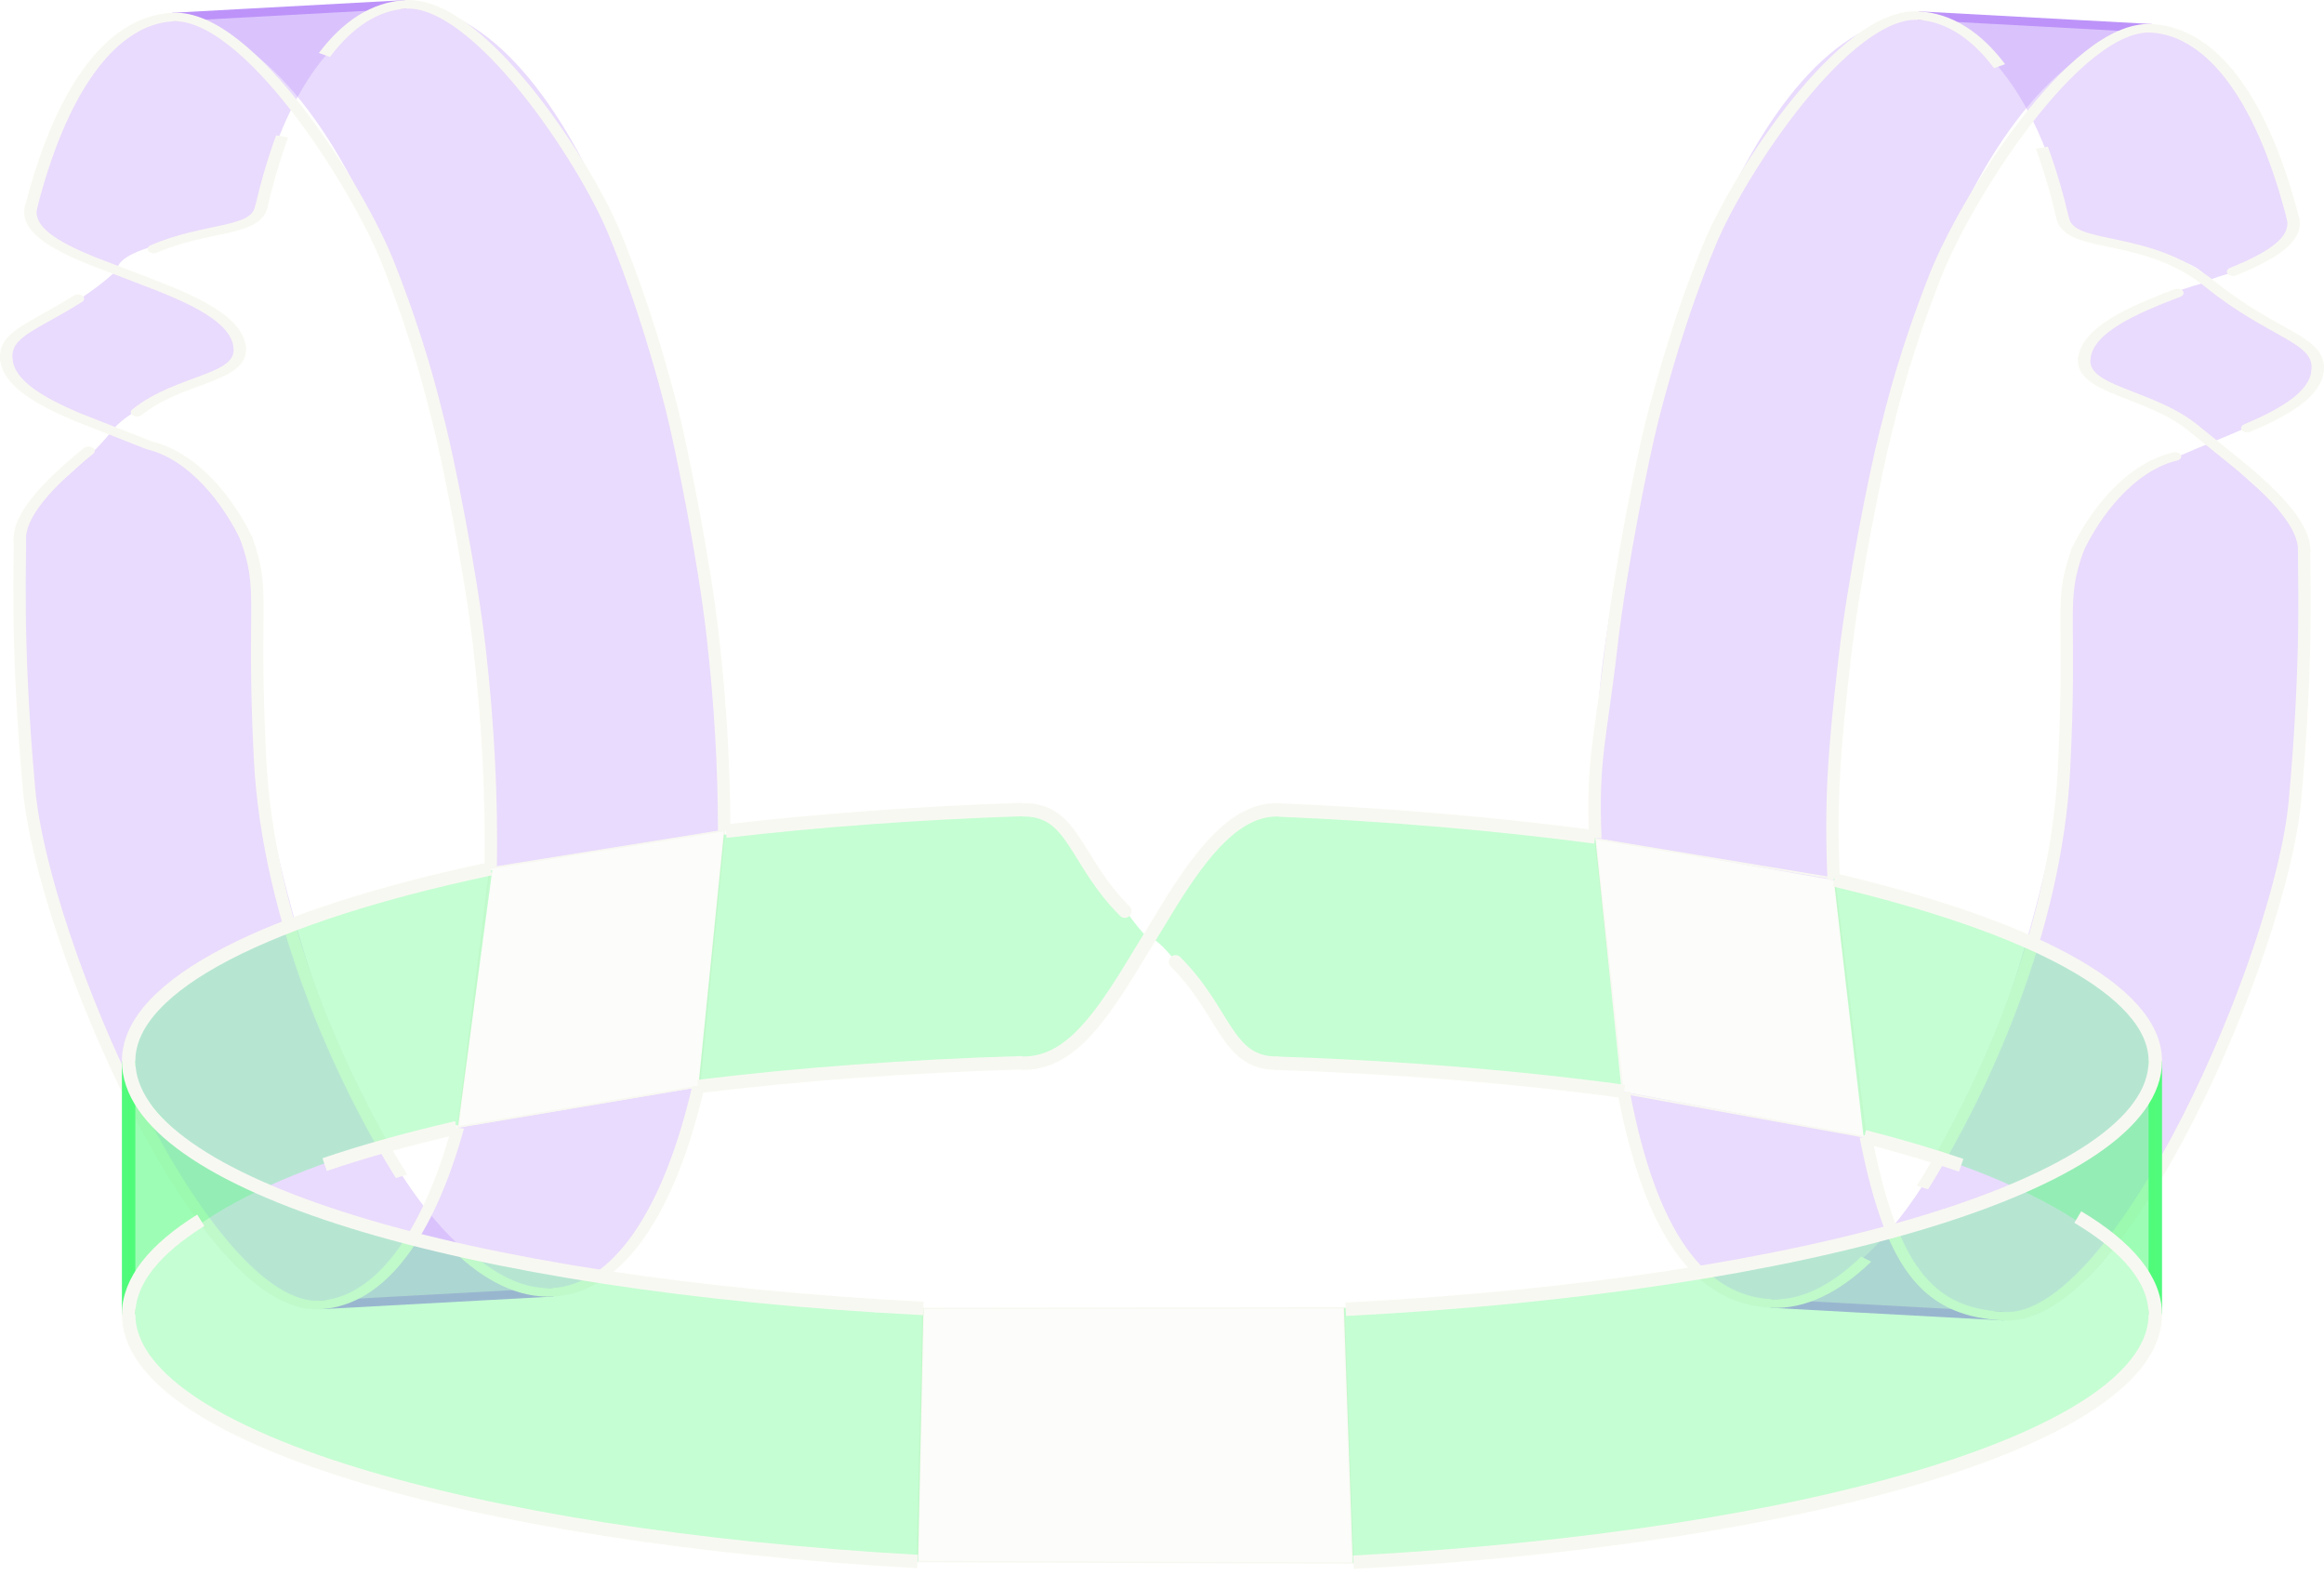
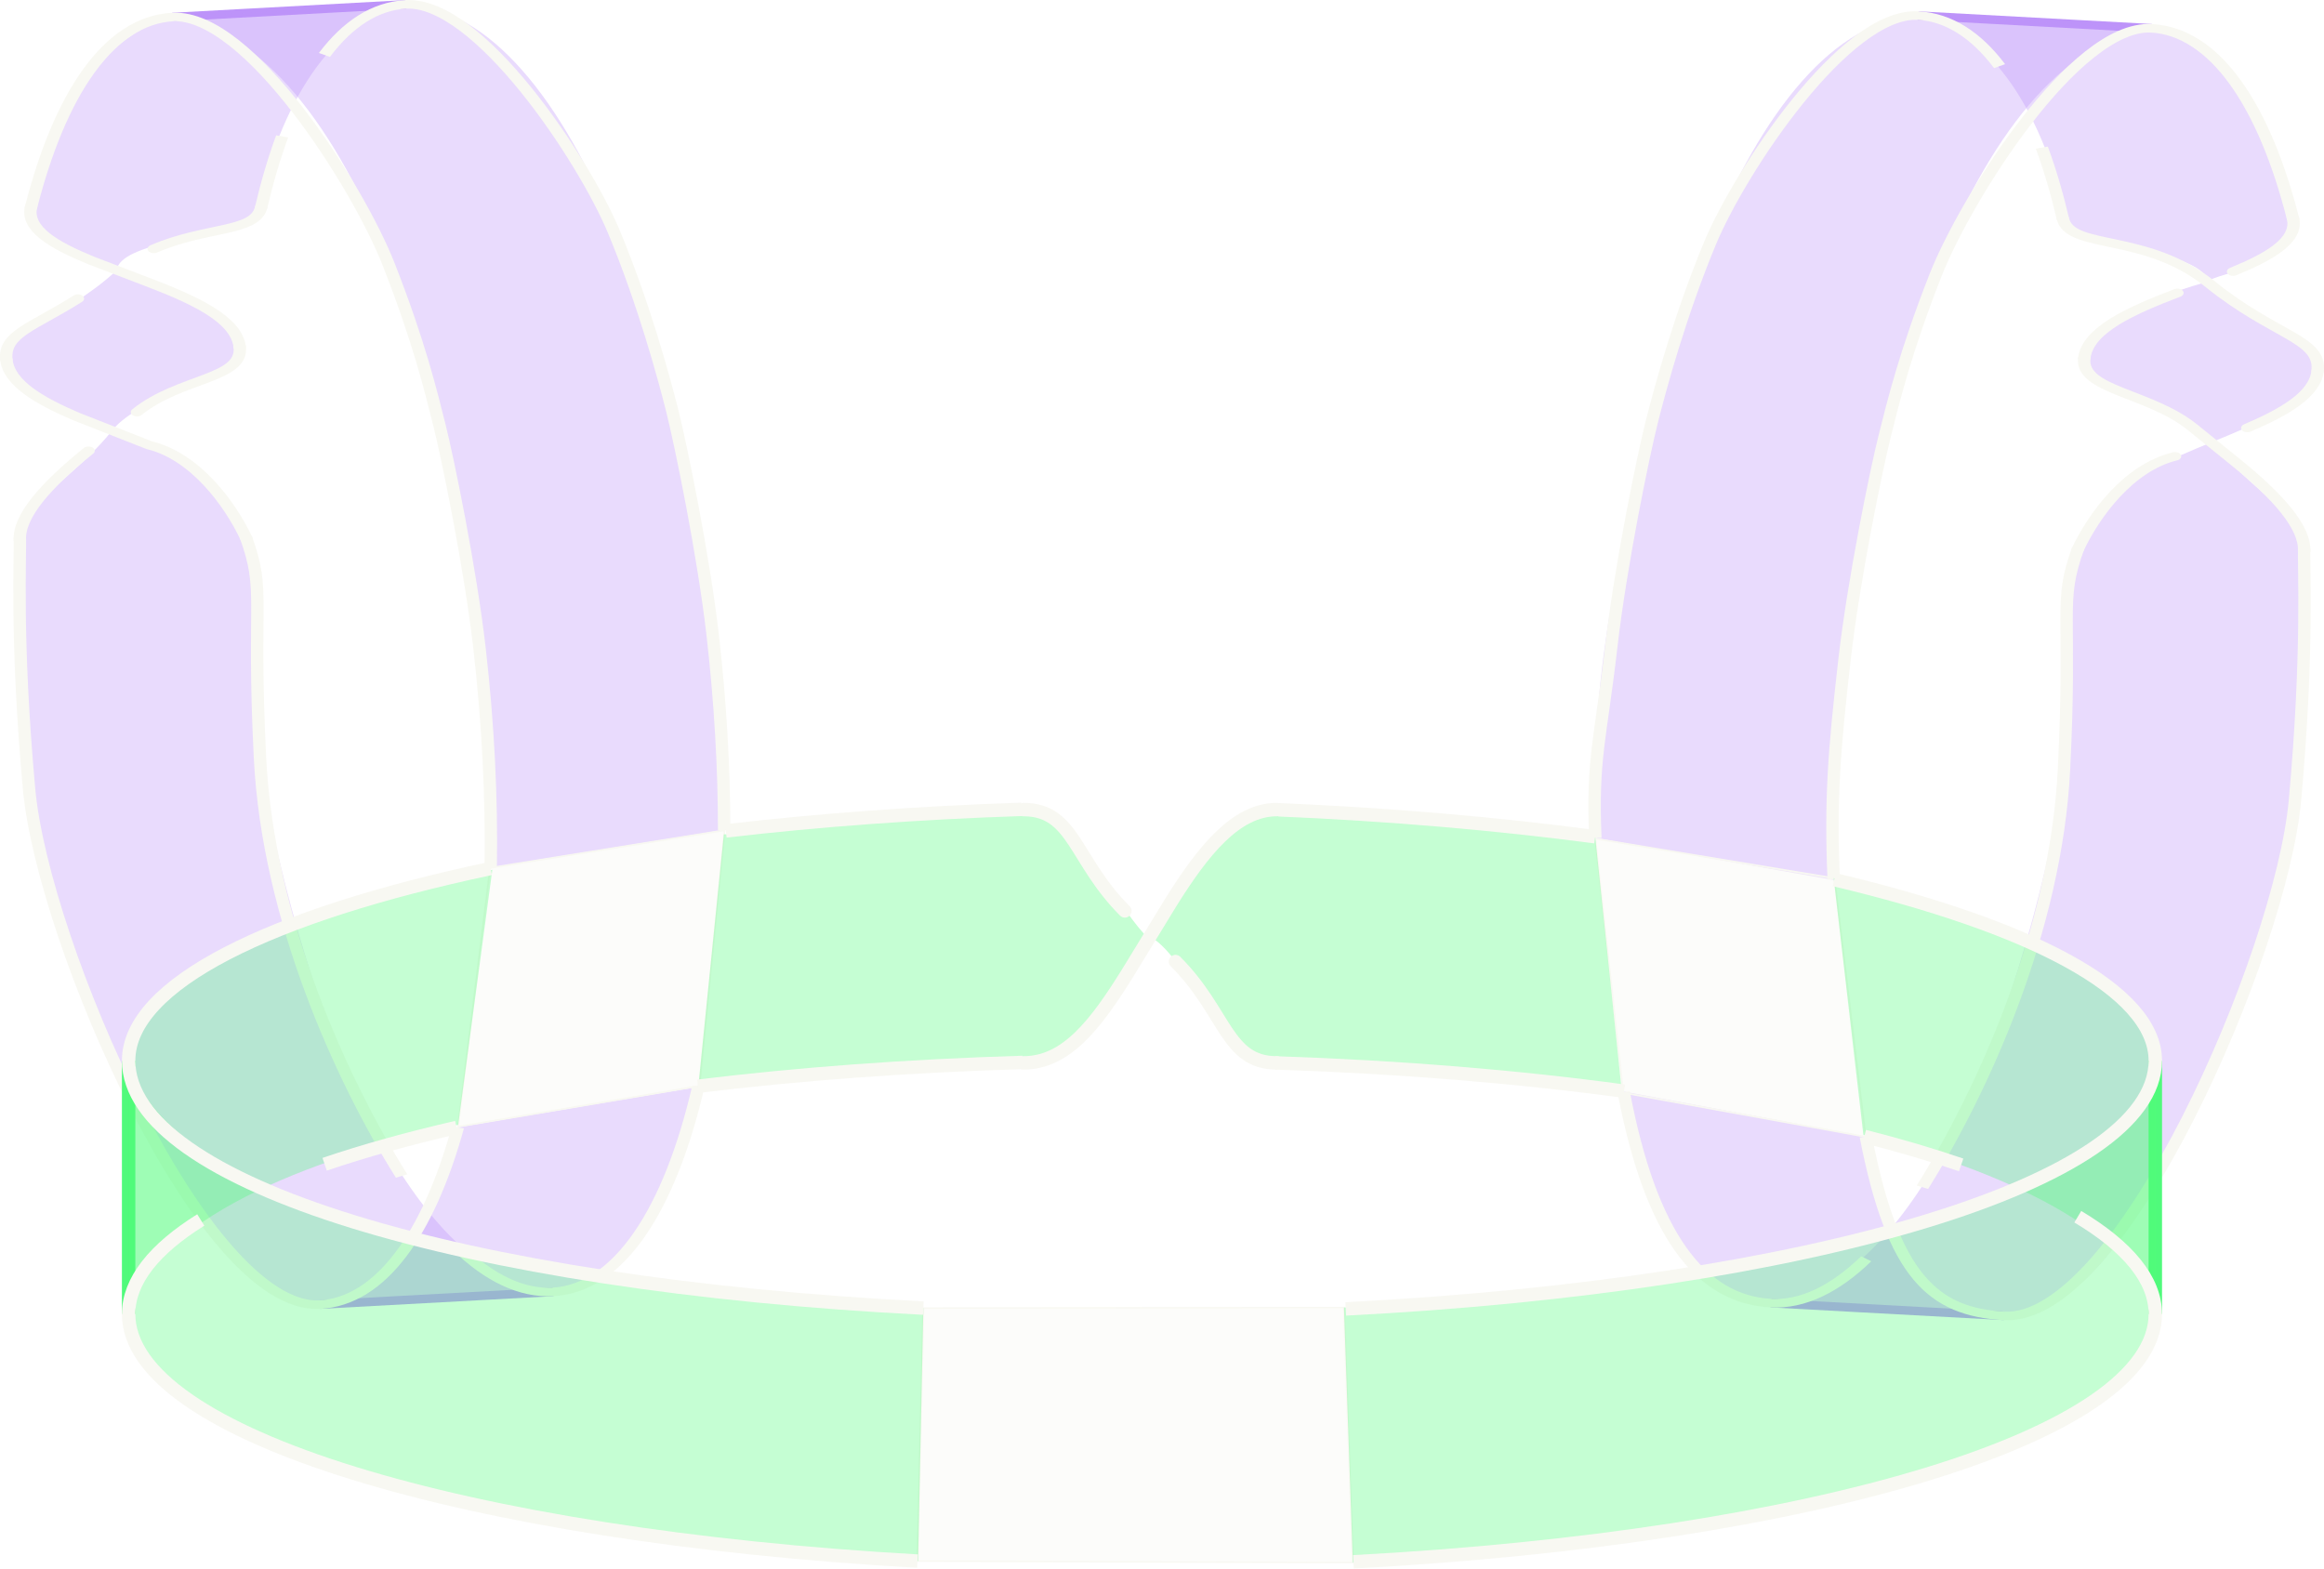
- <svg xmlns="http://www.w3.org/2000/svg" viewBox="0 0 87.366 59.179" version="1.1" id="svg1">
+ <svg xmlns="http://www.w3.org/2000/svg" viewBox="0 0 87.366 58.971" version="1.1" id="svg1">
  <defs id="defs1" />
  <g id="layer1" transform="translate(-89.38988,-31.73855)">
    <g id="g7-3" style="display:inline" transform="matrix(-0.1382999,1.210208,-1.754251,-0.0954092,200.1147,63.05483)">
      <path style="display:inline;fill:#bd93f9;fill-opacity:0.333;stroke:none;stroke-width:0.265;stroke-dasharray:none;stroke-opacity:1" d="m -6.465,14.306 c -0.844,0.031 -1.221,-0.033 -1.859,0.214 -0.429,0.166 -1.454,1.362 -2.514,2.047 -1.104,0.714 -1.598,3.046 -2.448,2.96 -0.806,-0.082 -1.631,-0.778 -2.496,-2.469 -0.345,-0.245 -0.452,-1.565 -2.121,-1.698 -3.052,0.817 -5.17,1.979 -5.607,3.507 v 5 c 0.402,-1.654 2.801,-2.89 6.243,-3.725 0.647,-0.828 0.611,-2.944 1.485,-3.084 1.425,-1.245 1.652,-2.54 2.585,-2.565 0.879,-0.024 1.684,1.12 2.358,2.074 0.524,0.741 1.433,2.04 2.344,2.203 1.079,0.193 0.616,0.276 1.421,0.499 l 6.611,-0.379 c 8.516,0.357 16.279,2.053 16.952,4.978 v -5 C 16.32,17.376 14.134,16.5 10.988,15.66 8.058,14.877 4.314,14.084 0.105,13.919" id="path10-1" />
      <path style="display:inline;fill:none;fill-opacity:1;stroke:#bd93f9;stroke-width:0.265;stroke-dasharray:none;stroke-opacity:1" d="m -23.511,18.868 v 5" id="path6-9" />
      <path style="display:inline;fill:none;fill-opacity:1;stroke:#bd93f9;stroke-width:0.265;stroke-dasharray:none;stroke-opacity:1" d="m 16.489,18.868 -2e-6,5" id="path7-2" />
      <path style="display:inline;fill:#bd93f9;fill-opacity:0.333;stroke:none;stroke-width:0.265;stroke-dasharray:none;stroke-opacity:1" d="m -10.519,28.56 c 4.833,0.432 8.203,0.663 12.94,0.185 l 0.902,-5.208 c -4.72,0.506 -8.952,0.454 -13.78,0.034 l -5.072,-0.672 c -4.301,-0.805 -7.44,-2.135 -7.982,-4.033 v 5 c 0.267,1.782 3.209,3.088 7.386,3.918 m 26.326,-0.254 c 3.328,-0.791 6.126,-1.896 6.287,-3.663 v -5 c -0.176,1.673 -1.431,2.309 -5.311,3.426" id="path8-49" />
      <path style="display:inline;fill:none;stroke:#f8f8f2;stroke-width:0.265;stroke-opacity:1" d="m 14.959,21.946 c 0.986,0.592 1.53,1.241 1.53,1.921 -1e-6,1.529 -1.949,2.734 -6.274,3.651 m -7.791,1.221 c -2.453,0.268 -3.087,0.127 -5.935,0.127 -2.464,0 -5.913,-0.213 -7.002,-0.315 -1.09,-0.102 -3.375,-0.349 -5.625,-0.807 -2.25,-0.458 -7.373,-2.313 -7.373,-3.878 0,-0.656 0.505,-1.283 1.424,-1.857" id="path9-2" />
      <path style="display:inline;fill:none;stroke:#f8f8f2;stroke-width:0.265;stroke-opacity:1" d="m -19.642,20.911 c 0.657,-0.224 1.386,-0.433 2.179,-0.626 M -7.333,19.162 c 1.74,0.293 1.894,-0.019 6.862,-0.237 4.968,-0.218 10.056,0.946 13.127,1.999" id="path4-9-06" />
      <path id="path4-8" style="display:inline;fill:none;stroke:#f8f8f2;stroke-width:0.265;stroke-opacity:1" d="m 3.304,23.562 c -2.449,0.267 -3.971,0.305 -6.814,0.305 -2.45,0 -5.881,-0.211 -6.966,-0.312 -1.085,-0.101 -2.612,-0.233 -5.039,-0.689 -2.427,-0.456 -7.995,-2.364 -7.995,-3.999 3e-6,-1.355 2.165,-2.587 5.68,-3.489 m 10.125,-1.033 c 0.449,-0.011 3.071,-0.34 7.798,-0.414 4.726,-0.073 16.398,2.43 16.398,4.935 v 0 c 1e-6,1.518 -1.027,2.468 -5.297,3.385" />
      <g id="g22" style="display:inline" transform="matrix(1,0,0,-1,-38.25988,164.0214)">
        <path style="fill:none;fill-opacity:1;stroke:#f8f8f2;stroke-width:0.265;stroke-linecap:round;stroke-dasharray:none;stroke-opacity:1" d="m 25.05,144.527 c 1,0 0.95,1.473 1.95,2.473 l 1,1 c 1,1 1.912,1.654 2.643,1.679" id="path20" />
        <path style="fill:none;fill-opacity:1;stroke:#f8f8f2;stroke-width:0.265;stroke-linecap:round;stroke-dasharray:none;stroke-opacity:1" d="m 30.981,144.849 c -1.084,0.26 -2.626,0.879 -3.055,1.849 m -0.998,1.471 c -0.557,0.761 -1.151,1.359 -1.879,1.359" id="path22" />
      </g>
      <g id="g22-18" style="display:inline" transform="matrix(1,0,0,-1,-43.2101,164.4939)">
        <path style="fill:none;fill-opacity:1;stroke:#f8f8f2;stroke-width:0.265;stroke-linecap:round;stroke-dasharray:none;stroke-opacity:1" d="M 25.72,144.202 C 26.693,144.441 26,146 27.5,147.5 29,149 29,150 30,150" id="path20-96" />
        <path style="fill:none;fill-opacity:1;stroke:#f8f8f2;stroke-width:0.265;stroke-linecap:round;stroke-dasharray:none;stroke-opacity:1" d="m 30,145 c -0.878,0 -1.549,0.877 -2.174,1.824 m -0.751,1.134 c -0.535,0.756 -1.086,1.315 -1.76,1.143" id="path22-3" />
      </g>
      <path style="display:inline;fill:#f8f8f2;fill-opacity:0.333;stroke:#f8f8f2;stroke-width:0.065;stroke-dasharray:none;stroke-opacity:1" d="m 121.749,62.335 1.048,9.552 9.116,1.656 -1.174,-9.718 z" id="path130" transform="matrix(-0.04466295,-0.5665226,0.8212001,-0.06474096,-43.30889,101.7484)" />
    </g>
    <g id="g7-3-5" style="display:inline" transform="matrix(0.1382999,1.210208,1.754251,-0.0954092,66.03097,62.63247)">
      <path style="display:inline;fill:#bd93f9;fill-opacity:0.333;stroke:none;stroke-width:0.265;stroke-dasharray:none;stroke-opacity:1" d="m -6.465,14.306 c -0.844,0.031 -1.221,-0.033 -1.859,0.214 -0.429,0.166 -1.454,1.362 -2.514,2.047 -1.104,0.714 -1.598,3.046 -2.448,2.96 -0.806,-0.082 -1.631,-0.778 -2.496,-2.469 -0.345,-0.245 -0.452,-1.565 -2.121,-1.698 -3.052,0.817 -5.17,1.979 -5.607,3.507 v 5 c 0.402,-1.654 2.801,-2.89 6.243,-3.725 0.647,-0.828 0.611,-2.944 1.485,-3.084 1.425,-1.245 1.652,-2.54 2.585,-2.565 0.879,-0.024 1.684,1.12 2.358,2.074 0.524,0.741 1.433,2.04 2.344,2.203 1.079,0.193 0.616,0.276 1.421,0.499 l 6.611,-0.379 c 8.516,0.357 16.279,2.053 16.952,4.978 v -5 C 16.299,17.186 13.456,16.5 9.77,15.38 7.144,14.581 3.739,14.061 0.105,13.919" id="path10-1-3" />
      <path style="display:inline;fill:none;fill-opacity:1;stroke:#bd93f9;stroke-width:0.265;stroke-dasharray:none;stroke-opacity:1" d="m 16.489,18.868 -2e-6,5" id="path7-2-2" />
      <path style="display:inline;fill:none;fill-opacity:1;stroke:#bd93f9;stroke-width:0.265;stroke-dasharray:none;stroke-opacity:1" d="m -23.511,18.868 v 5" id="path6-9-1" />
      <path style="display:inline;fill:#bd93f9;fill-opacity:0.333;stroke:none;stroke-width:0.265;stroke-dasharray:none;stroke-opacity:1" d="m -10.519,28.56 c 4.833,0.432 8.294,0.548 13.032,0.069 l 0.768,-5.058 c -4.72,0.506 -8.909,0.42 -13.737,6.78e-4 l -5.072,-0.672 c -4.301,-0.805 -7.44,-2.135 -7.982,-4.033 v 5 c 0.267,1.782 3.209,3.088 7.386,3.918 m 26.522,-0.313 c 2.541,-0.859 5.93,-1.837 6.091,-3.604 v -5 c -0.15,1.431 -2.194,2.443 -5.246,3.385" id="path8-49-5" />
      <path style="display:inline;fill:none;stroke:#f8f8f2;stroke-width:0.265;stroke-opacity:1" d="m 14.959,21.946 c 0.986,0.592 1.53,1.241 1.53,1.921 -1e-6,1.41 -2.336,2.684 -6.092,3.593 m -7.876,1.175 c -1.903,0.15 -3.929,0.231 -6.031,0.231 -2.464,0 -5.913,-0.213 -7.002,-0.315 -1.09,-0.102 -3.375,-0.349 -5.625,-0.807 -2.25,-0.458 -7.373,-2.313 -7.373,-3.878 0,-0.656 0.505,-1.283 1.424,-1.857" id="path9-2-6" />
      <path style="display:inline;fill:none;stroke:#f8f8f2;stroke-width:0.265;stroke-opacity:1" d="m -7.333,19.162 c 1.74,0.293 1.894,-0.019 6.862,-0.237 4.968,-0.218 10.056,0.946 13.127,1.999" id="path1" />
      <path style="display:inline;fill:none;stroke:#f8f8f2;stroke-width:0.265;stroke-opacity:1" d="m -19.642,20.911 c 0.657,-0.224 1.386,-0.433 2.179,-0.626" id="path4-9-06-2" />
      <path id="path4-8-9" style="display:inline;fill:none;stroke:#f8f8f2;stroke-width:0.265;stroke-opacity:1" d="m 3.275,23.573 c -2.119,0.191 -4.404,0.295 -6.786,0.295 -2.45,0 -5.881,-0.211 -6.966,-0.312 -1.085,-0.101 -2.612,-0.233 -5.039,-0.689 -2.427,-0.456 -7.995,-2.364 -7.995,-3.999 3e-6,-1.355 2.165,-2.587 5.68,-3.489 m 10.125,-1.033 c 0.449,-0.011 3.071,-0.34 7.798,-0.414 4.726,-0.073 16.398,2.43 16.398,4.935 v 0 c 1e-6,1.3 -1.984,2.484 -5.237,3.373" />
      <g id="g22-7" style="display:inline" transform="matrix(1,0,0,-1,-38.25988,164.0214)">
        <path style="fill:none;fill-opacity:1;stroke:#f8f8f2;stroke-width:0.265;stroke-linecap:round;stroke-dasharray:none;stroke-opacity:1" d="m 25.05,144.527 c 1,0 0.838,1.347 1.838,2.347 m 1.112,1.126 c 1,1 1.912,1.654 2.643,1.679" id="path20-0" />
        <path style="fill:none;fill-opacity:1;stroke:#f8f8f2;stroke-width:0.265;stroke-linecap:round;stroke-dasharray:none;stroke-opacity:1" d="m 30.981,144.849 c -1.084,0.26 -2.626,0.879 -3.055,1.849 l -0.998,1.471 c -0.557,0.761 -1.151,1.359 -1.879,1.359" id="path22-9" />
      </g>
      <g id="g22-18-3" style="display:inline" transform="matrix(1,0,0,-1,-43.2101,164.4939)">
        <path style="fill:none;fill-opacity:1;stroke:#f8f8f2;stroke-width:0.265;stroke-linecap:round;stroke-dasharray:none;stroke-opacity:1" d="m 25.72,144.202 c 0.776,0.191 0.493,1.22 1.106,2.389 m 1.408,1.737 C 29.039,149.357 29.198,150 30,150" id="path20-96-6" />
        <path style="fill:none;fill-opacity:1;stroke:#f8f8f2;stroke-width:0.265;stroke-linecap:round;stroke-dasharray:none;stroke-opacity:1" d="m 30,145 c -0.878,0 -1.549,0.877 -2.174,1.824 l -0.751,1.134 c -0.535,0.756 -1.086,1.315 -1.76,1.143" id="path22-3-0" />
      </g>
      <path style="display:inline;fill:#f8f8f2;fill-opacity:0.333;stroke:#f8f8f2;stroke-width:0.065;stroke-dasharray:none;stroke-opacity:1" d="m 121.907,62.442 0.944,9.612 9.073,1.532 -1.206,-9.73 z" id="path130-6" transform="matrix(-0.04466295,-0.5665226,0.8212001,-0.06474096,-43.30889,101.7484)" />
      <path style="display:inline;fill:#f8f8f2;fill-opacity:0.333;stroke:#f8f8f2;stroke-width:0.044;stroke-dasharray:none;stroke-opacity:1" d="M 18.3,40.674 26.189,40.242 25.412,30.975 17.61,31.714 Z" id="path7" />
    </g>
    <g id="g7-7" style="display:none" transform="translate(-31.93558,25.00171)">
      <path style="display:inline;fill:#50fa7b;fill-opacity:0.332;stroke:none;stroke-width:0.265;stroke-dasharray:none;stroke-opacity:1" d="m 25,105 v 5 c 1,6.664 39.39,6.671 40,0 v -5 c -0.659,6.273 -38,7 -40,0 z" id="path8-4" />
      <path style="display:inline;fill:#50fa7b;fill-opacity:0.332;stroke:none;stroke-width:0.265;stroke-dasharray:none;stroke-opacity:1" d="m 25,105 v 5 c 1.684,-6.934 38.497,-6.526 40,0 v -5 c -0.716,-6.316 -38,-7 -40,0 z" id="path10-4" />
      <path style="display:inline;fill:none;stroke:#f8f8f2;stroke-width:0.265" d="M 63.47,108.079 C 64.456,108.67 65,109.319 65,110 c -10e-7,2.761 -8.954,5 -20,5 -11.046,0 -20,-2.239 -20,-5 0,-0.656 0.505,-1.283 1.424,-1.857" id="path9-3" />
      <path style="display:inline;fill:none;stroke:#f8f8f2;stroke-width:0.265" d="M 28.869,107.044 C 32.509,105.804 38.379,105 45,105 c 6.643,0 12.53,0.81 16.167,2.056" id="path4-9-0" />
      <path id="path4-7" style="display:inline;fill:none;stroke:#f8f8f2;stroke-width:0.265" d="m 65,105 a 20,5 0 0 1 -20,5 20,5 0 0 1 -20,-5 20,5 0 0 1 20,-5 20,5 0 0 1 20,5 z" />
      <path style="display:inline;fill:none;fill-opacity:1;stroke:#f8f8f2;stroke-width:0.265;stroke-dasharray:none;stroke-opacity:1" d="m 25,105 v 5" id="path6-8" />
      <path style="display:inline;fill:none;fill-opacity:1;stroke:#f8f8f2;stroke-width:0.265;stroke-dasharray:none;stroke-opacity:1" d="m 65,105 -2e-6,5" id="path7-6" />
    </g>
    <g id="g22-5" style="display:none">
      <path style="fill:none;fill-opacity:1;stroke:#f8f8f2;stroke-width:0.265;stroke-linecap:round;stroke-dasharray:none;stroke-opacity:1" d="m 25,145 c 1,0 1,1 2,2" id="path20-9" />
      <path style="fill:none;fill-opacity:1;stroke:#f8f8f2;stroke-width:0.265;stroke-linecap:round;stroke-dasharray:none;stroke-opacity:1" d="M 28,148 C 29,149 29,150 30,150" id="path21-7" />
      <path style="fill:none;fill-opacity:1;stroke:#f8f8f2;stroke-width:0.265;stroke-linecap:round;stroke-dasharray:none;stroke-opacity:1" d="m 30,145 c -2,1e-5 -3,5 -5,5" id="path22-53" />
    </g>
    <g id="g7-7-5" style="display:inline" transform="matrix(1.904729,0,0,1.904729,46.60706,-128.3784)">
      <path style="display:inline;fill:none;fill-opacity:1;stroke:#50fa7b;stroke-width:0.265;stroke-dasharray:none;stroke-opacity:1" d="m 65,105 -2e-6,5" id="path7-6-2" />
      <path style="display:inline;fill:none;fill-opacity:1;stroke:#50fa7b;stroke-width:0.265;stroke-dasharray:none;stroke-opacity:1" d="m 25,105 v 5" id="path6-8-1" />
      <path style="display:inline;fill:#50fa7b;fill-opacity:0.332;stroke:none;stroke-width:0.265;stroke-dasharray:none;stroke-opacity:1" d="M 40.685,109.883 C 32.795,109.49 25.833,107.915 25,105 v 5 c 0.422,2.811 7.496,4.437 15.581,4.878 m 8.581,0.029 C 57.448,114.512 64.737,112.877 65,110 v -5 c -0.29,2.757 -7.666,4.443 -16.013,4.872" id="path8-4-3" />
      <path style="display:inline;fill:#50fa7b;fill-opacity:0.332;stroke:none;stroke-width:0.265;stroke-dasharray:none;stroke-opacity:1" d="M 32.178,101.232 C 28.181,102.01 25.517,103.157 25,105 v 5 c 0.408,-1.682 2.965,-2.921 6.504,-3.735 m 4.742,-0.785 c 2.037,-0.232 4.224,-0.372 6.449,-0.425 0.923,-0.022 1.956,-1.723 2.451,-2.502 0.624,0.247 1.628,2.501 2.272,2.521 2.633,0.084 4.719,0.216 7.054,0.547 l -0.525,-5.027 c -2.044,-0.272 -4.131,-0.466 -6.334,-0.542 -0.82,-0.028 -1.81,1.458 -2.489,2.53 -0.523,-0.515 -1.069,-1.645 -1.702,-2.225 -0.295,-0.27 -0.632,-0.345 -0.952,-0.323 -2.012,0.134 -3.794,0.269 -5.723,0.5 m 22.491,5.93 c 3.226,0.84 5.427,2.076 5.764,3.537 v -5 c -0.182,-1.61 -2.605,-2.76 -6.35,-3.605" id="path10-4-5" />
      <path style="display:inline;fill:none;stroke:#f8f8f2;stroke-width:0.265" d="M 40.57,114.877 C 31.656,114.373 25,112.381 25,110 c 0,-0.656 0.505,-1.283 1.424,-1.857" id="path8" />
      <path style="display:inline;fill:none;stroke:#f8f8f2;stroke-width:0.265" d="M 63.47,108.079 C 64.456,108.67 65,109.319 65,110 c -10e-7,2.404 -6.785,4.411 -15.827,4.891" id="path9-3-6" />
      <path style="display:inline;fill:none;stroke:#f8f8f2;stroke-width:0.265" d="m 59.257,106.494 c 0.69,0.175 1.329,0.363 1.911,0.563" id="path4" />
      <path style="display:inline;fill:none;stroke:#f8f8f2;stroke-width:0.265" d="m 47.632,105.043 c 2.464,0.081 4.786,0.274 6.883,0.558" id="path3" />
      <path style="display:inline;fill:none;stroke:#f8f8f2;stroke-width:0.265" d="m 36.236,105.504 c 1.975,-0.241 4.133,-0.403 6.408,-0.47" id="path2" />
      <path style="display:inline;fill:none;stroke:#f8f8f2;stroke-width:0.265" d="m 28.869,107.044 c 0.772,-0.263 1.645,-0.506 2.604,-0.727" id="path4-9-0-2" />
      <path style="display:inline;fill:none;stroke:#f8f8f2;stroke-width:0.265" d="m 36.787,100.464 c 1.824,-0.212 3.788,-0.358 5.837,-0.426" id="path6" />
      <path style="display:inline;fill:none;stroke:#f8f8f2;stroke-width:0.265" d="M 40.685,109.883 C 31.56,109.419 25,107.418 25,105 c 3e-6,-1.515 2.801,-2.875 7.143,-3.794" id="path9" />
      <path style="display:inline;fill:none;stroke:#f8f8f2;stroke-width:0.265" d="m 58.663,101.426 c 3.855,0.913 6.337,2.18 6.337,3.574 5e-6,2.417 -6.86,4.433 -15.978,4.899" id="path5" />
      <path style="display:inline;fill:none;stroke:#f8f8f2;stroke-width:0.265" d="m 47.695,100.047 c 2.196,0.092 4.305,0.275 6.249,0.532" id="path4-7-9" />
      <g id="g22-5-7" style="display:inline;stroke:#ff5555" transform="translate(17.66202,-44.95719)">
        <path style="fill:none;fill-opacity:1;stroke:#f8f8f2;stroke-width:0.265;stroke-linecap:round;stroke-dasharray:none;stroke-opacity:1" d="m 25,145 c 1,0 1,1 2,2 m 1,1 C 29,149 29,150 30,150" id="path20-9-0" />
        <path style="fill:none;fill-opacity:1;stroke:#f8f8f2;stroke-width:0.265;stroke-linecap:round;stroke-dasharray:none;stroke-opacity:1" d="m 30,145 c -0.815,1e-5 -1.463,0.829 -2.081,1.813 l -0.855,1.399 C 26.425,149.241 25.844,150 25,150" id="path22-53-3" />
      </g>
    </g>
  </g>
</svg>
